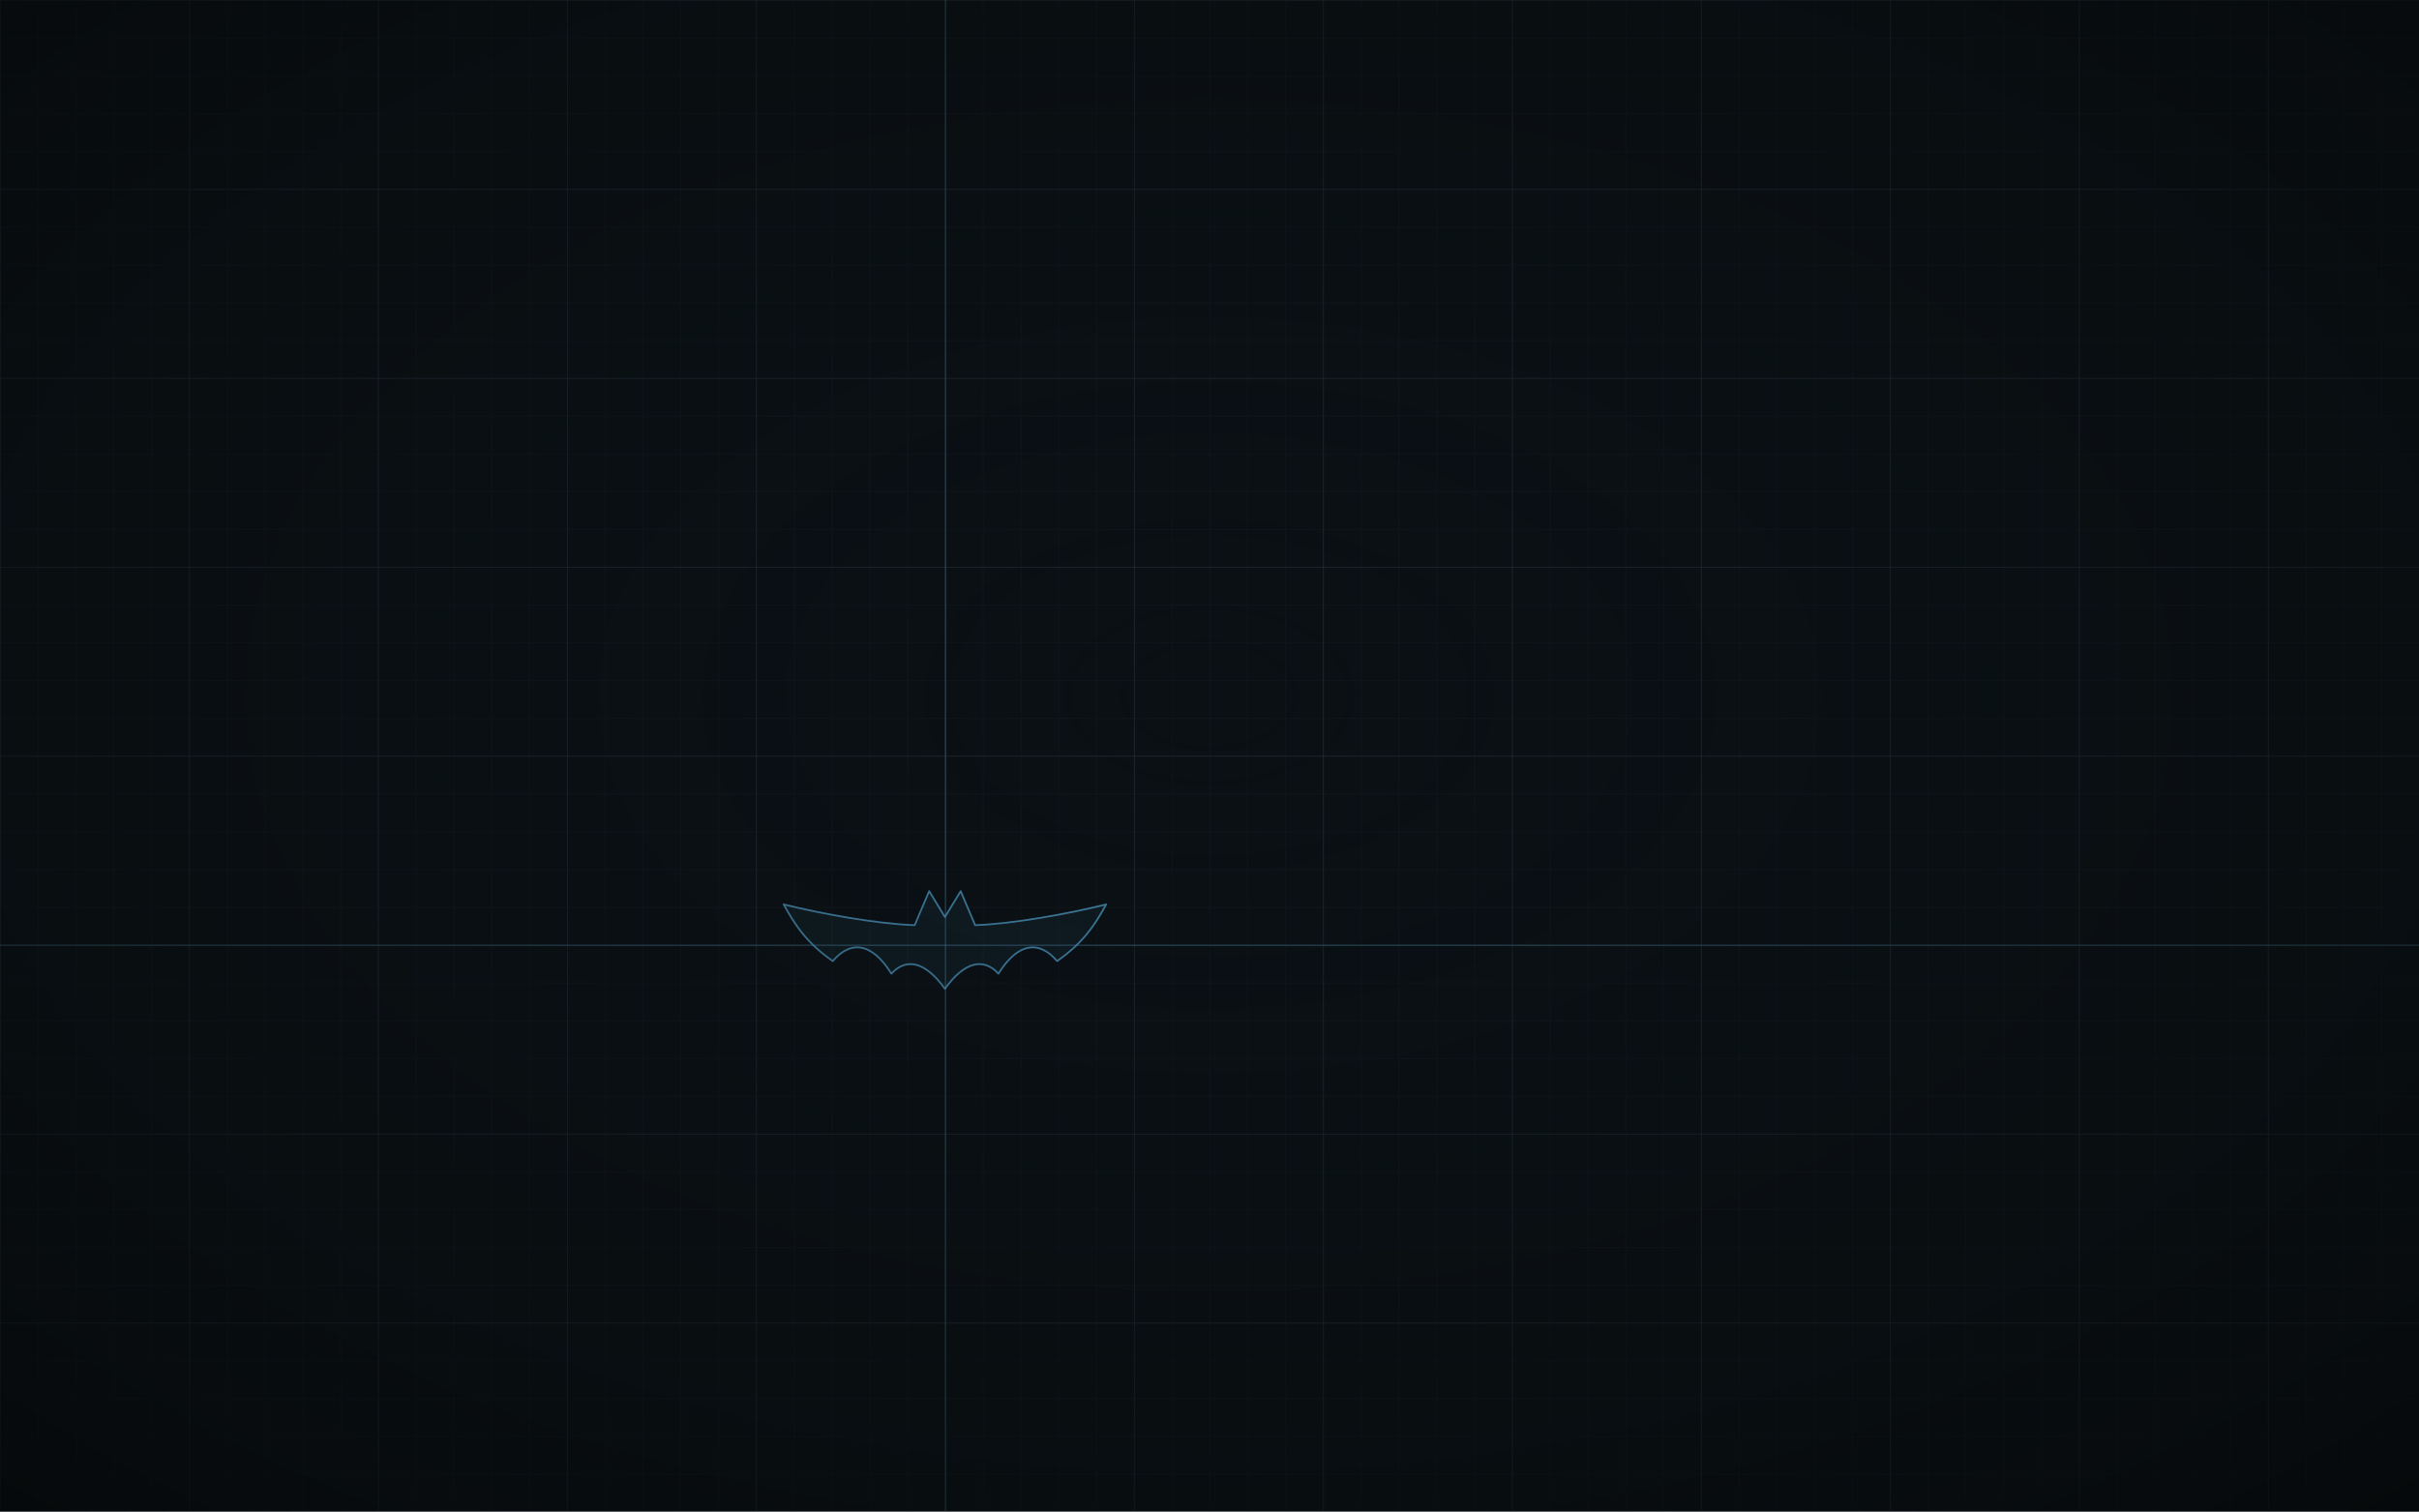
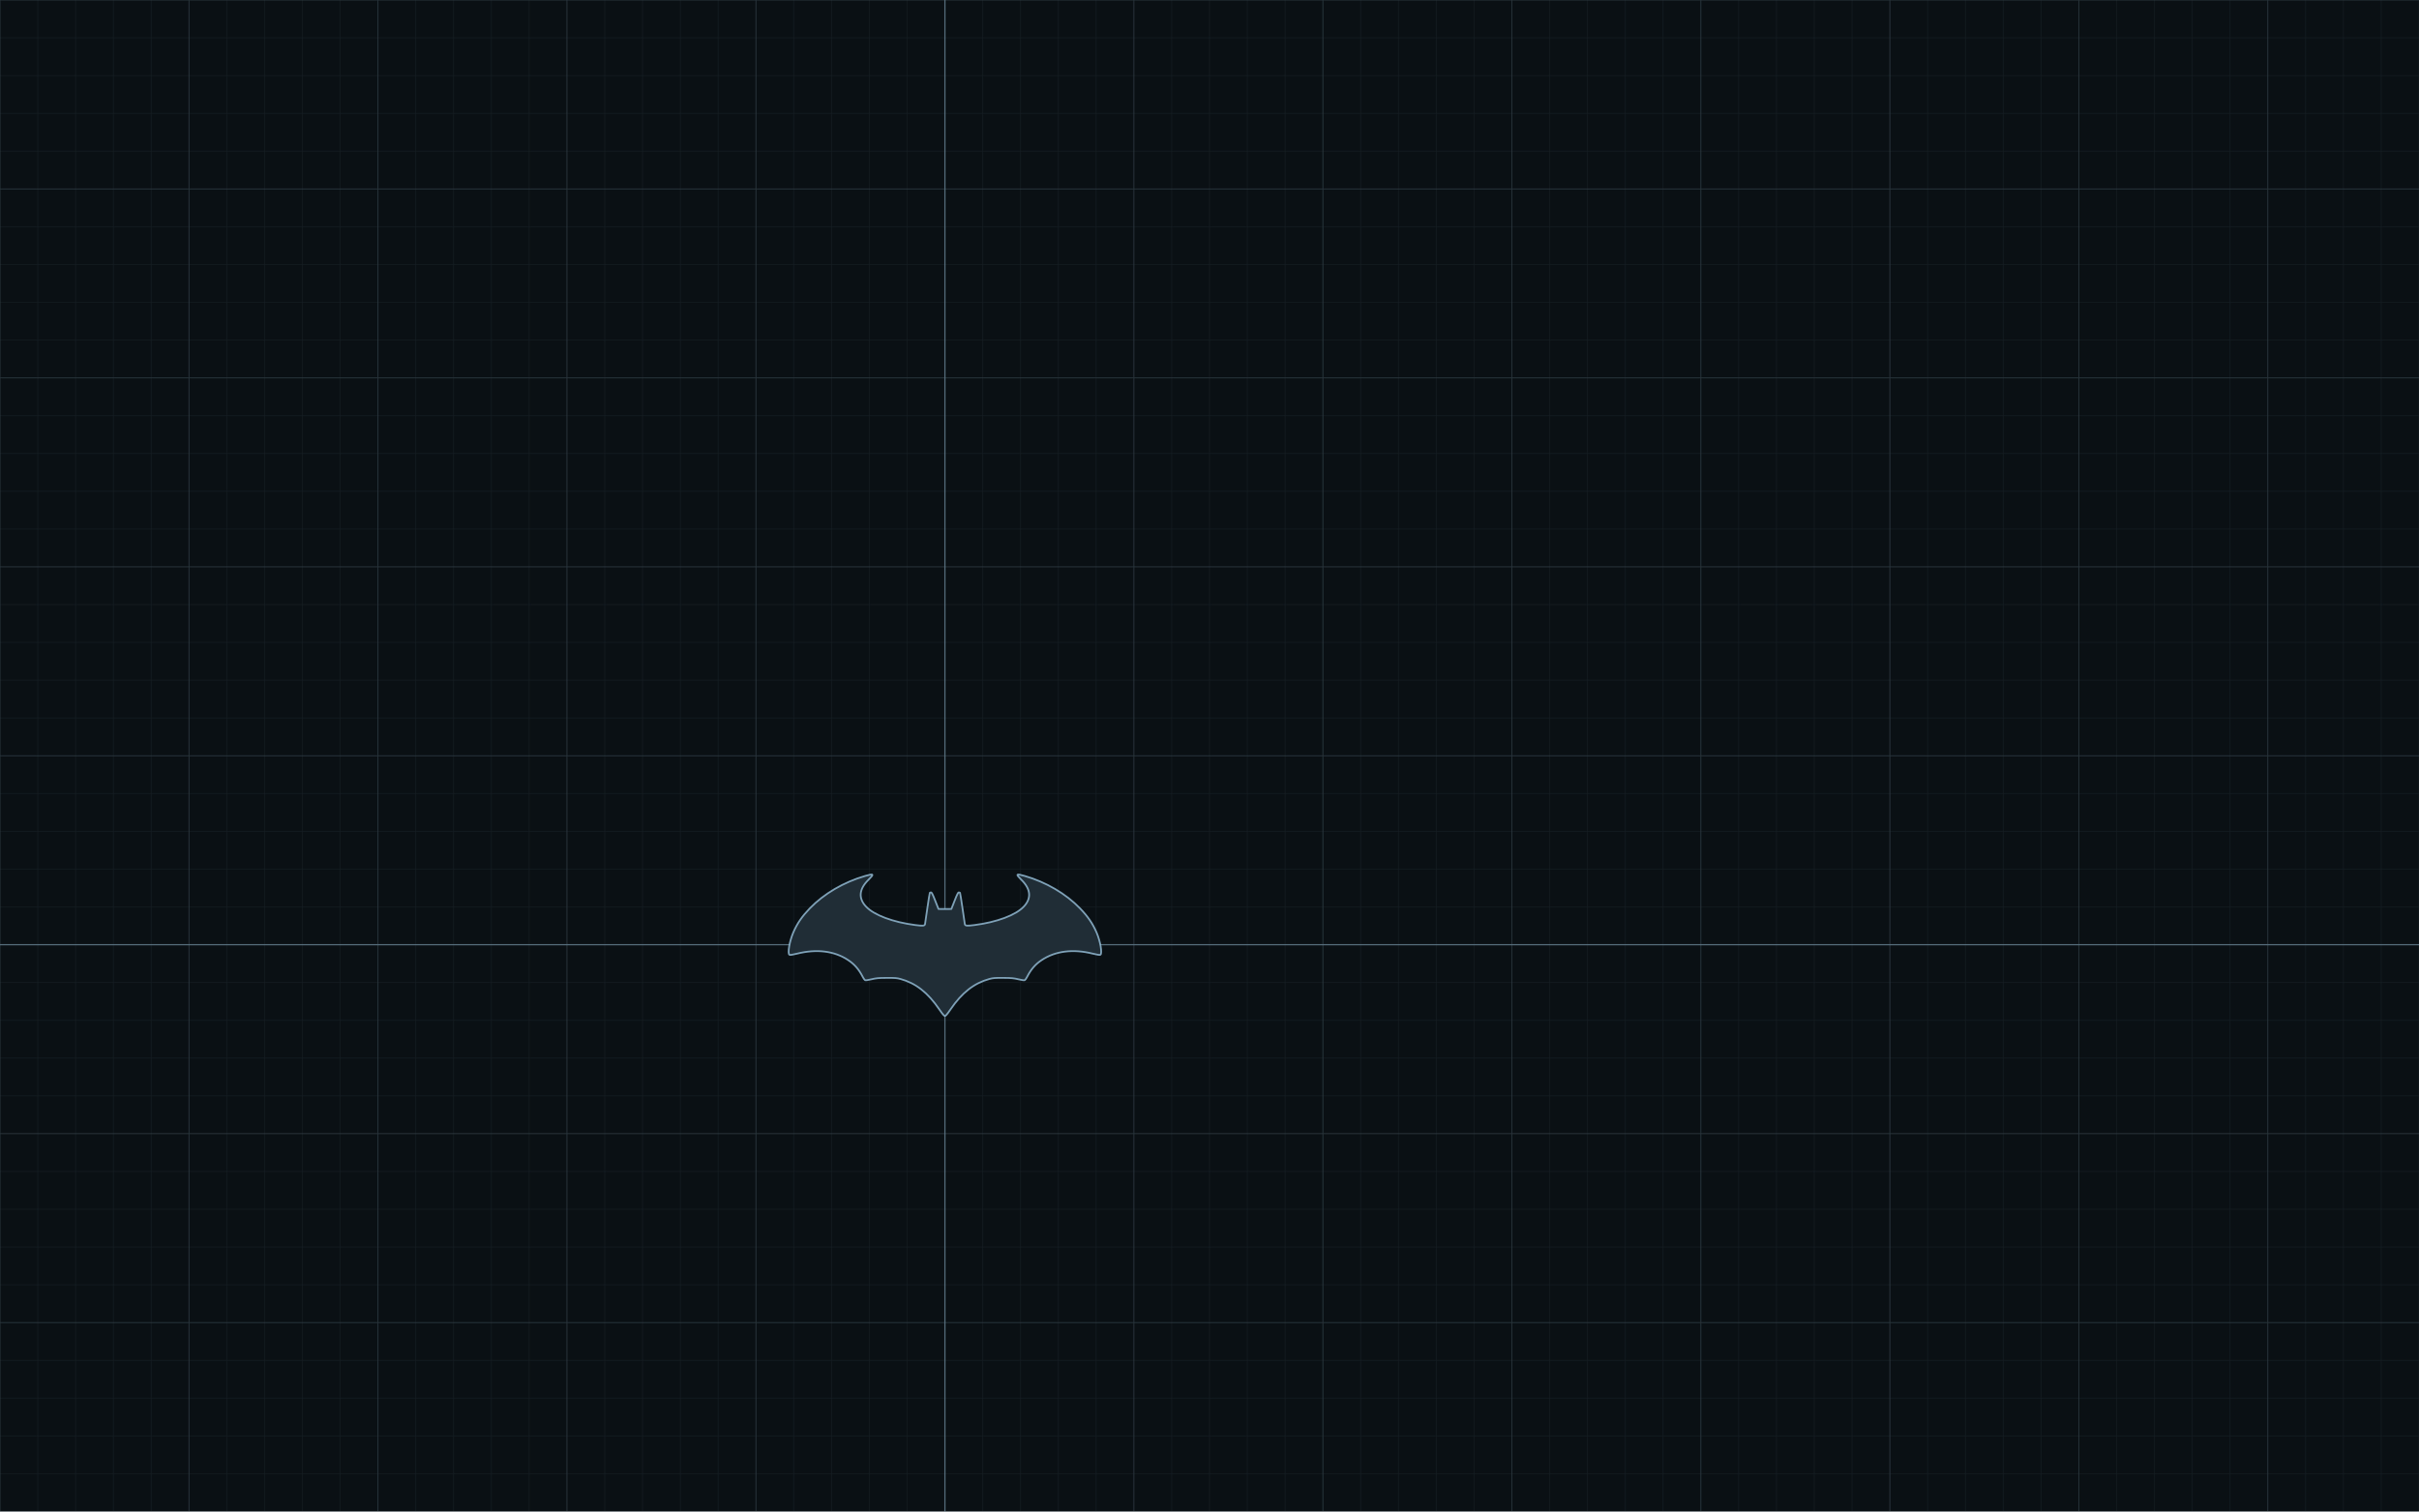
<svg xmlns="http://www.w3.org/2000/svg" width="3840" height="2400" viewBox="0 0 3840 2400">
  <defs>
-     <radialGradient id="vig" cx="0.5" cy="0.46" r="0.78">
-       <stop offset="0%" stop-color="#0A1014" stop-opacity="0" />
-       <stop offset="62%" stop-color="#070B0D" stop-opacity="0.42" />
-       <stop offset="100%" stop-color="#040708" stop-opacity="0.88" />
-     </radialGradient>
-     <pattern id="fine" width="60" height="60" patternUnits="userSpaceOnUse">
-       <path d="M60 0H0V60" fill="none" stroke="#5D7583" stroke-width="1" opacity="0.16" />
+     <pattern id="fine" x="30.0" y="30.0" width="60" height="60" patternUnits="userSpaceOnUse">
+       <path d="M30.0 0V60M0 30.0H60" fill="none" stroke="#687F8D" stroke-width="1" opacity="0.12" />
    </pattern>
-     <pattern id="coarse" width="300" height="300" patternUnits="userSpaceOnUse">
-       <path d="M300 0H0V300" fill="none" stroke="#5D7583" stroke-width="1.5" opacity="0.32" />
+     <pattern id="coarse" x="150.0" y="150.0" width="300" height="300" patternUnits="userSpaceOnUse">
+       <path d="M150.0 0V300M0 150.0H300" fill="none" stroke="#687F8D" stroke-width="1.5" opacity="0.23" />
    </pattern>
  </defs>
  <rect width="3840" height="2400" fill="#0A1014" />
  <rect width="3840" height="2400" fill="url(#fine)" />
  <rect width="3840" height="2400" fill="url(#coarse)" />
-   <rect x="0" y="1500" width="3840" height="2" fill="#4F9EC9" opacity="0.30" />
-   <rect x="1500" y="0" width="2" height="2400" fill="#4F9EC9" opacity="0.30" />
-   <path d="M 1500.00 1456.00 L 1525.00 1415.00 L 1548.00 1469.00 C 1607.50 1467.00 1696.00 1451.00 1756.00 1436.00 C 1739.00 1467.00 1720.00 1497.00 1678.00 1526.00 C 1650.00 1493.00 1616.00 1496.00 1585.00 1546.00 C 1561.00 1520.00 1531.00 1527.00 1500.00 1570.00 C 1469.00 1527.00 1439.00 1520.00 1415.00 1546.00 C 1384.00 1496.00 1350.00 1493.00 1322.00 1526.00 C 1280.00 1497.00 1261.00 1467.00 1244.00 1436.00 C 1304.00 1451.00 1392.50 1467.00 1452.00 1469.00 L 1475.00 1415.00 L 1500.00 1456.00 Z" fill="#4F9EC9" opacity="0.08" />
-   <path d="M 1500.00 1456.00 L 1525.00 1415.00 L 1548.00 1469.00 C 1607.50 1467.00 1696.00 1451.00 1756.00 1436.00 C 1739.00 1467.00 1720.00 1497.00 1678.00 1526.00 C 1650.00 1493.00 1616.00 1496.00 1585.00 1546.00 C 1561.00 1520.00 1531.00 1527.00 1500.00 1570.00 C 1469.00 1527.00 1439.00 1520.00 1415.00 1546.00 C 1384.00 1496.00 1350.00 1493.00 1322.00 1526.00 C 1280.00 1497.00 1261.00 1467.00 1244.00 1436.00 C 1304.00 1451.00 1392.50 1467.00 1452.00 1469.00 L 1475.00 1415.00 L 1500.00 1456.00 Z" fill="none" stroke="#4F9EC9" stroke-width="2.8" stroke-opacity="0.8" stroke-linejoin="round" />
-   <rect width="3840" height="2400" fill="url(#vig)" />
+   <rect x="0" y="1499" width="3840" height="2" fill="#99C1DC" opacity="0.42" />
+   <rect x="1499" y="0" width="2" height="2400" fill="#99C1DC" opacity="0.42" />
+   <path d="M 1500.00 1443.35 L 1510.20 1443.30 L 1515.35 1430.20 C 1519.50 1419.65 1520.85 1417.00 1522.05 1417.00 C 1522.90 1417.00 1523.80 1417.30 1524.05 1417.65 C 1524.30 1418.05 1525.95 1428.95 1527.90 1441.95 C 1529.70 1454.90 1531.45 1466.35 1531.60 1467.35 C 1532.30 1470.10 1534.70 1470.35 1546.65 1468.85 C 1582.40 1464.30 1612.60 1453.00 1625.30 1439.40 C 1637.65 1426.20 1636.35 1411.75 1621.45 1397.05 C 1612.00 1387.60 1612.70 1386.85 1626.70 1390.85 C 1660.65 1400.65 1692.00 1419.05 1714.55 1442.35 C 1727.00 1455.30 1734.55 1466.25 1740.80 1480.80 C 1746.75 1494.50 1750.00 1513.90 1746.85 1515.95 C 1745.75 1516.65 1742.70 1516.15 1734.75 1514.25 C 1703.45 1506.45 1675.25 1510.00 1653.60 1524.45 C 1643.55 1531.05 1636.50 1539.30 1630.45 1551.15 C 1629.25 1553.55 1627.60 1555.80 1626.85 1556.30 C 1625.85 1556.80 1622.65 1556.40 1616.65 1554.95 C 1609.05 1553.15 1605.95 1552.80 1592.60 1552.75 C 1579.15 1552.65 1576.40 1552.90 1570.55 1554.45 C 1546.15 1561.20 1527.20 1575.95 1508.90 1602.75 C 1503.05 1611.30 1501.15 1613.15 1500.00 1613.15 C 1498.85 1613.15 1496.95 1611.30 1491.10 1602.75 C 1472.80 1575.95 1453.85 1561.20 1429.45 1554.45 C 1423.60 1552.90 1420.85 1552.65 1407.40 1552.75 C 1394.05 1552.80 1390.95 1553.15 1383.35 1554.95 C 1377.35 1556.40 1374.15 1556.80 1373.15 1556.30 C 1372.40 1555.80 1370.75 1553.55 1369.55 1551.15 C 1363.50 1539.30 1356.45 1531.05 1346.40 1524.45 C 1324.75 1510.00 1296.55 1506.45 1265.25 1514.25 C 1257.30 1516.15 1254.25 1516.65 1253.15 1515.95 C 1250.00 1513.90 1253.25 1494.50 1259.20 1480.80 C 1265.45 1466.25 1273.00 1455.30 1285.45 1442.35 C 1308.00 1419.05 1339.35 1400.65 1373.30 1390.85 C 1387.30 1386.85 1388.00 1387.60 1378.55 1397.05 C 1363.65 1411.75 1362.35 1426.20 1374.70 1439.40 C 1387.40 1453.00 1417.60 1464.30 1453.35 1468.85 C 1465.30 1470.35 1467.70 1470.10 1468.40 1467.35 C 1468.55 1466.35 1470.30 1454.90 1472.10 1441.95 C 1474.05 1428.95 1475.70 1418.05 1475.95 1417.65 C 1476.20 1417.30 1477.10 1417.00 1477.95 1417.00 C 1479.15 1417.00 1480.50 1419.65 1484.65 1430.20 L 1489.80 1443.30 Z" fill="#162128" />
+   <path d="M 1500.00 1443.35 L 1510.20 1443.30 L 1515.35 1430.20 C 1519.50 1419.65 1520.85 1417.00 1522.05 1417.00 C 1522.90 1417.00 1523.80 1417.30 1524.05 1417.65 C 1524.30 1418.05 1525.95 1428.95 1527.90 1441.95 C 1529.70 1454.90 1531.45 1466.35 1531.60 1467.35 C 1532.30 1470.10 1534.70 1470.35 1546.65 1468.85 C 1582.40 1464.30 1612.60 1453.00 1625.30 1439.40 C 1637.65 1426.20 1636.35 1411.75 1621.45 1397.05 C 1612.00 1387.60 1612.70 1386.85 1626.70 1390.85 C 1660.65 1400.65 1692.00 1419.05 1714.55 1442.35 C 1727.00 1455.30 1734.55 1466.25 1740.80 1480.80 C 1746.75 1494.50 1750.00 1513.90 1746.85 1515.95 C 1745.75 1516.65 1742.70 1516.15 1734.75 1514.25 C 1703.45 1506.45 1675.25 1510.00 1653.60 1524.45 C 1643.55 1531.05 1636.50 1539.30 1630.45 1551.15 C 1629.25 1553.55 1627.60 1555.80 1626.85 1556.30 C 1625.85 1556.80 1622.65 1556.40 1616.65 1554.95 C 1609.05 1553.15 1605.95 1552.80 1592.60 1552.75 C 1579.15 1552.65 1576.40 1552.90 1570.55 1554.45 C 1546.15 1561.20 1527.20 1575.95 1508.90 1602.75 C 1503.05 1611.30 1501.15 1613.15 1500.00 1613.15 C 1498.85 1613.15 1496.95 1611.30 1491.10 1602.75 C 1472.80 1575.95 1453.85 1561.20 1429.45 1554.45 C 1423.60 1552.90 1420.85 1552.65 1407.40 1552.75 C 1394.05 1552.80 1390.95 1553.15 1383.35 1554.95 C 1377.35 1556.40 1374.15 1556.80 1373.15 1556.30 C 1372.40 1555.80 1370.75 1553.55 1369.55 1551.15 C 1363.50 1539.30 1356.45 1531.05 1346.40 1524.45 C 1324.75 1510.00 1296.55 1506.45 1265.25 1514.25 C 1257.30 1516.15 1254.25 1516.65 1253.15 1515.95 C 1250.00 1513.90 1253.25 1494.50 1259.20 1480.80 C 1265.45 1466.25 1273.00 1455.30 1285.45 1442.35 C 1308.00 1419.05 1339.35 1400.65 1373.30 1390.85 C 1387.30 1386.85 1388.00 1387.60 1378.55 1397.05 C 1363.65 1411.75 1362.35 1426.20 1374.70 1439.40 C 1387.40 1453.00 1417.60 1464.30 1453.35 1468.85 C 1465.30 1470.35 1467.70 1470.10 1468.40 1467.35 C 1468.55 1466.35 1470.30 1454.90 1472.10 1441.95 C 1474.05 1428.95 1475.70 1418.05 1475.95 1417.65 C 1476.20 1417.30 1477.10 1417.00 1477.95 1417.00 C 1479.15 1417.00 1480.50 1419.65 1484.65 1430.20 L 1489.80 1443.30 Z" fill="#99C1DC" opacity="0.08" />
+   <path d="M 1500.00 1443.35 L 1510.20 1443.30 L 1515.35 1430.20 C 1519.50 1419.65 1520.85 1417.00 1522.05 1417.00 C 1522.90 1417.00 1523.80 1417.30 1524.05 1417.65 C 1524.30 1418.05 1525.95 1428.95 1527.90 1441.95 C 1529.70 1454.90 1531.45 1466.35 1531.60 1467.35 C 1532.30 1470.10 1534.70 1470.35 1546.65 1468.85 C 1582.40 1464.30 1612.60 1453.00 1625.30 1439.40 C 1637.65 1426.20 1636.35 1411.75 1621.45 1397.05 C 1612.00 1387.60 1612.70 1386.85 1626.70 1390.85 C 1660.65 1400.65 1692.00 1419.05 1714.55 1442.35 C 1727.00 1455.30 1734.55 1466.25 1740.80 1480.80 C 1746.75 1494.50 1750.00 1513.90 1746.85 1515.95 C 1745.75 1516.65 1742.70 1516.15 1734.75 1514.25 C 1703.45 1506.45 1675.25 1510.00 1653.60 1524.45 C 1643.55 1531.05 1636.50 1539.30 1630.45 1551.15 C 1629.25 1553.55 1627.60 1555.80 1626.85 1556.30 C 1625.85 1556.80 1622.65 1556.40 1616.65 1554.95 C 1609.05 1553.15 1605.95 1552.80 1592.60 1552.75 C 1579.15 1552.65 1576.40 1552.90 1570.55 1554.45 C 1546.15 1561.20 1527.20 1575.95 1508.90 1602.75 C 1503.05 1611.30 1501.15 1613.15 1500.00 1613.15 C 1498.85 1613.15 1496.95 1611.30 1491.10 1602.75 C 1472.80 1575.95 1453.85 1561.20 1429.45 1554.45 C 1423.60 1552.90 1420.85 1552.65 1407.40 1552.75 C 1394.05 1552.80 1390.95 1553.15 1383.35 1554.95 C 1377.35 1556.40 1374.15 1556.80 1373.15 1556.30 C 1372.40 1555.80 1370.75 1553.55 1369.55 1551.15 C 1363.50 1539.30 1356.45 1531.05 1346.40 1524.45 C 1324.75 1510.00 1296.55 1506.45 1265.25 1514.25 C 1257.30 1516.15 1254.25 1516.65 1253.15 1515.95 C 1250.00 1513.90 1253.25 1494.50 1259.20 1480.80 C 1265.45 1466.25 1273.00 1455.30 1285.45 1442.35 C 1308.00 1419.05 1339.35 1400.65 1373.30 1390.85 C 1387.30 1386.85 1388.00 1387.60 1378.55 1397.05 C 1363.65 1411.75 1362.35 1426.20 1374.70 1439.40 C 1387.40 1453.00 1417.60 1464.30 1453.35 1468.85 C 1465.30 1470.35 1467.70 1470.10 1468.40 1467.35 C 1468.55 1466.35 1470.30 1454.90 1472.10 1441.95 C 1474.05 1428.95 1475.70 1418.05 1475.95 1417.65 C 1476.20 1417.30 1477.10 1417.00 1477.95 1417.00 C 1479.15 1417.00 1480.50 1419.65 1484.65 1430.20 L 1489.80 1443.30 Z" fill="none" stroke="#99C1DC" stroke-width="2.8" stroke-opacity="0.8" stroke-linejoin="round" />
</svg>
